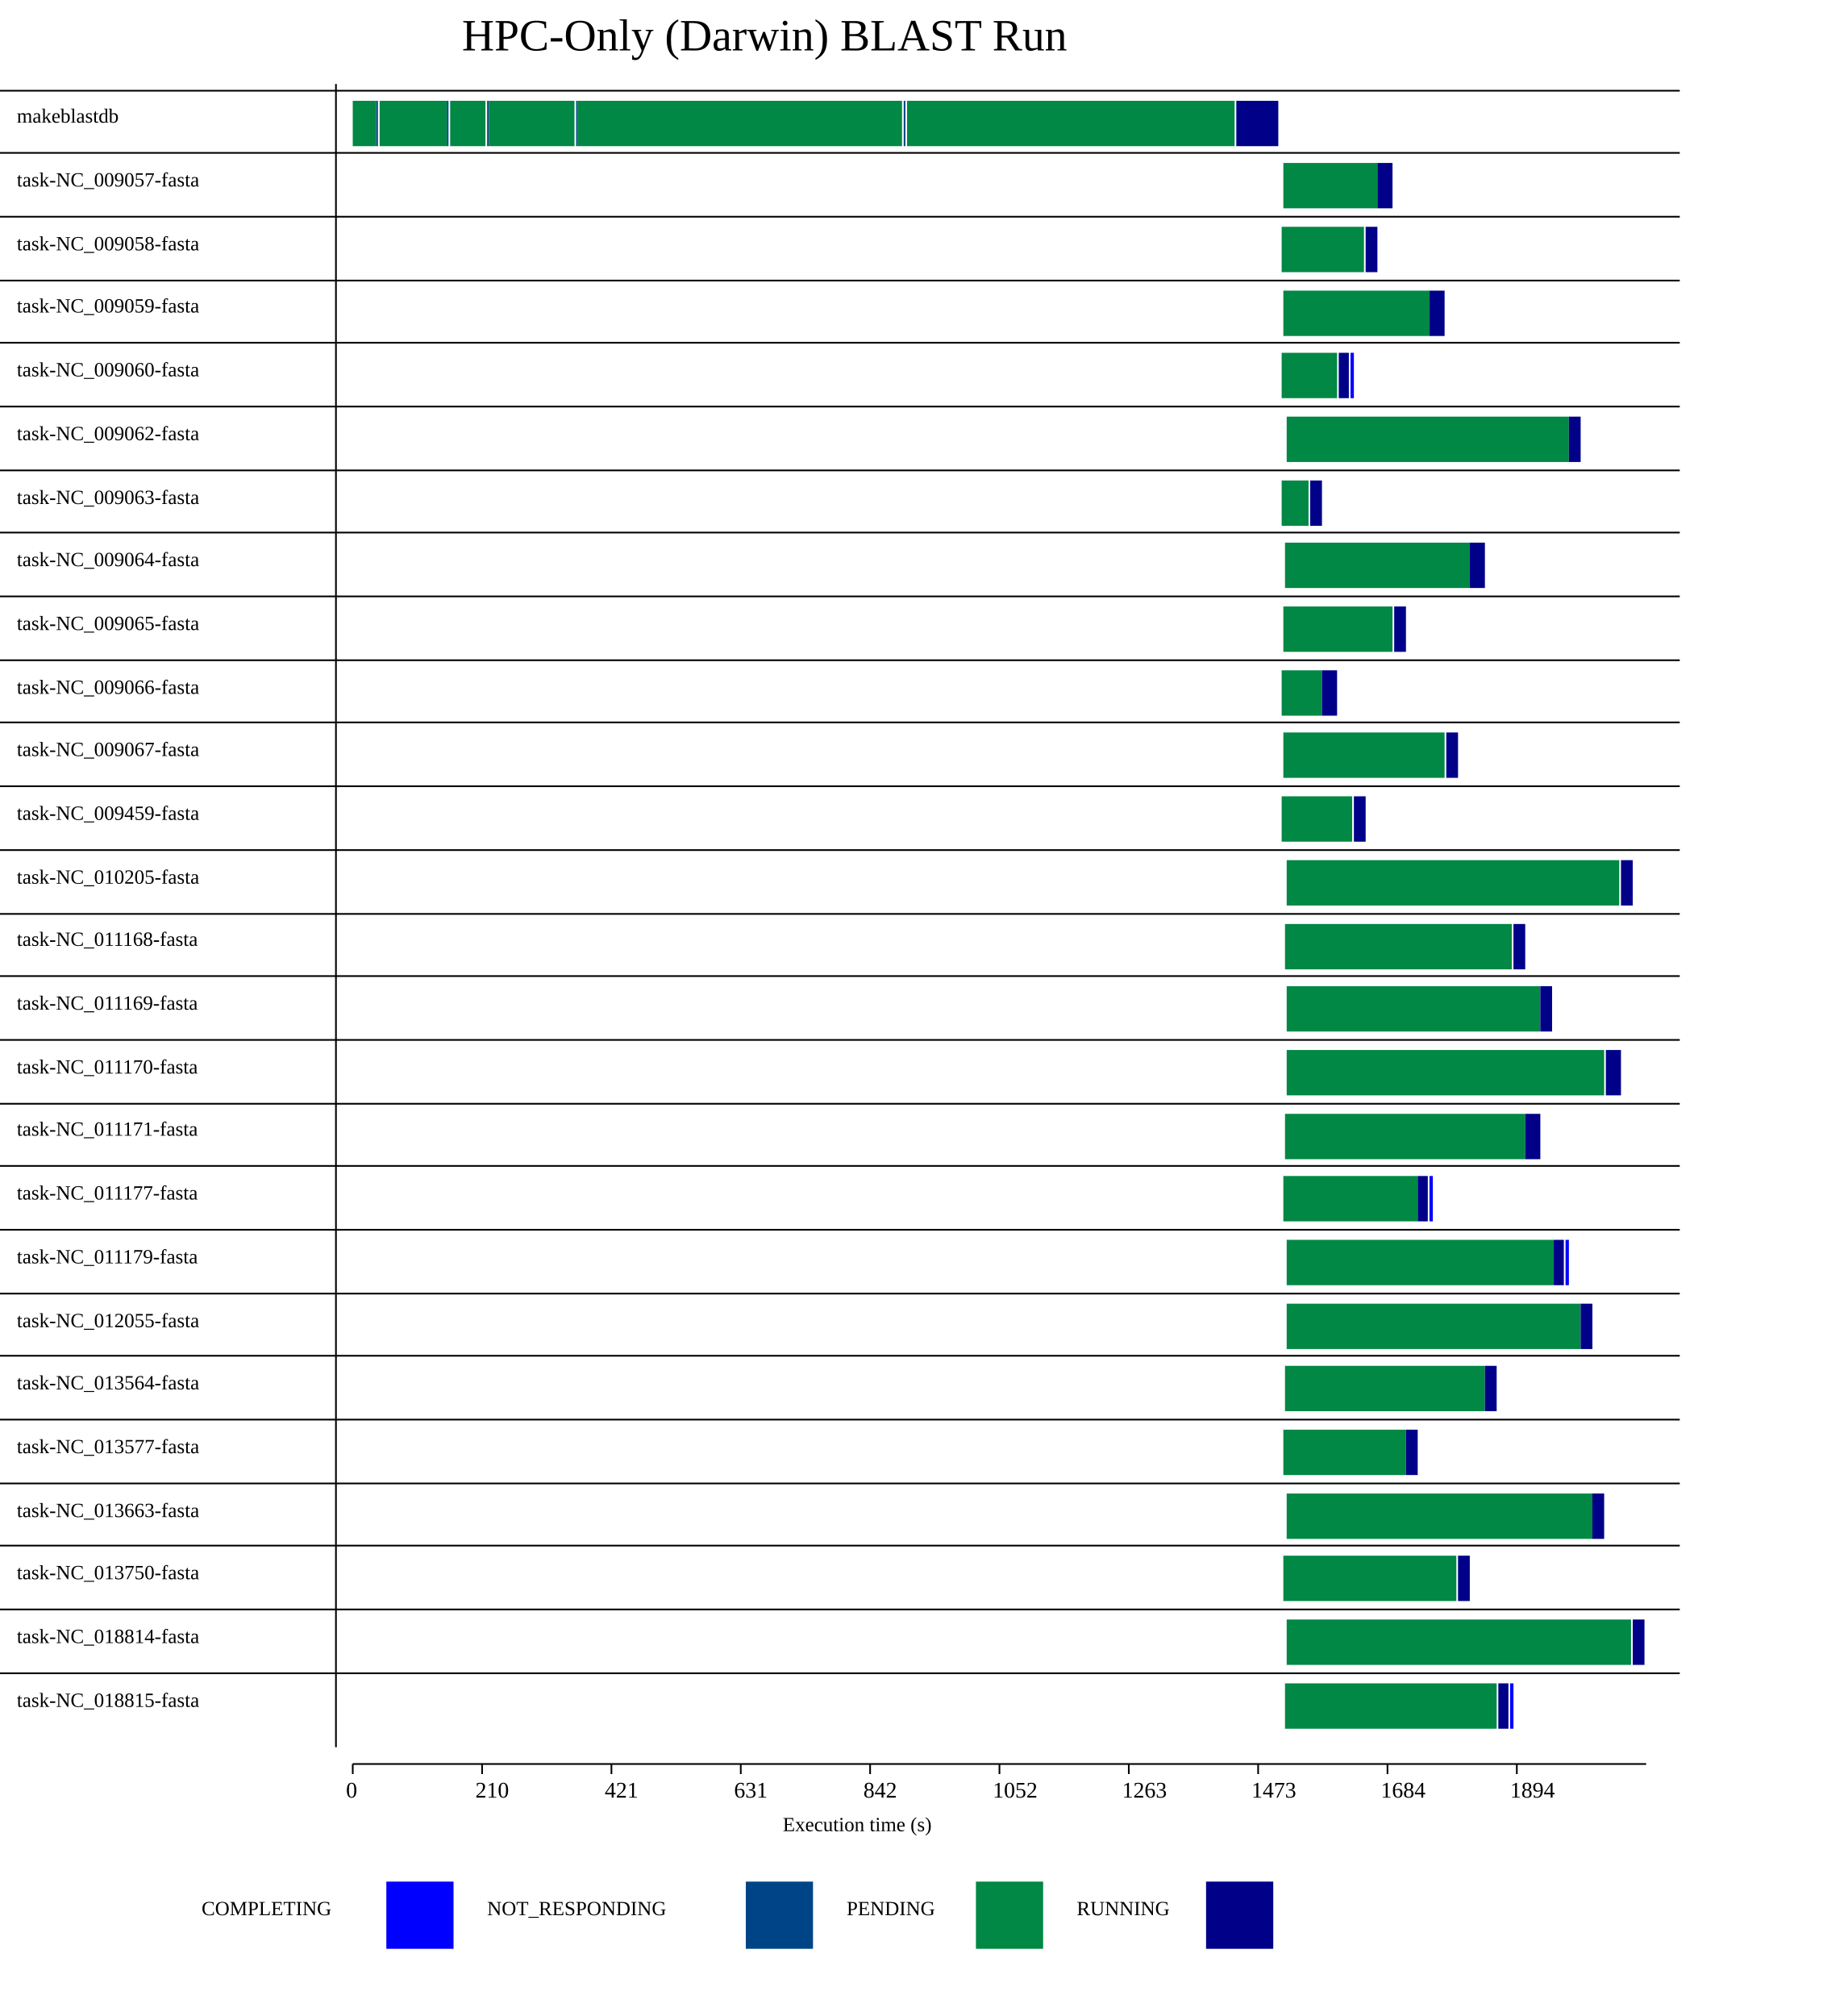
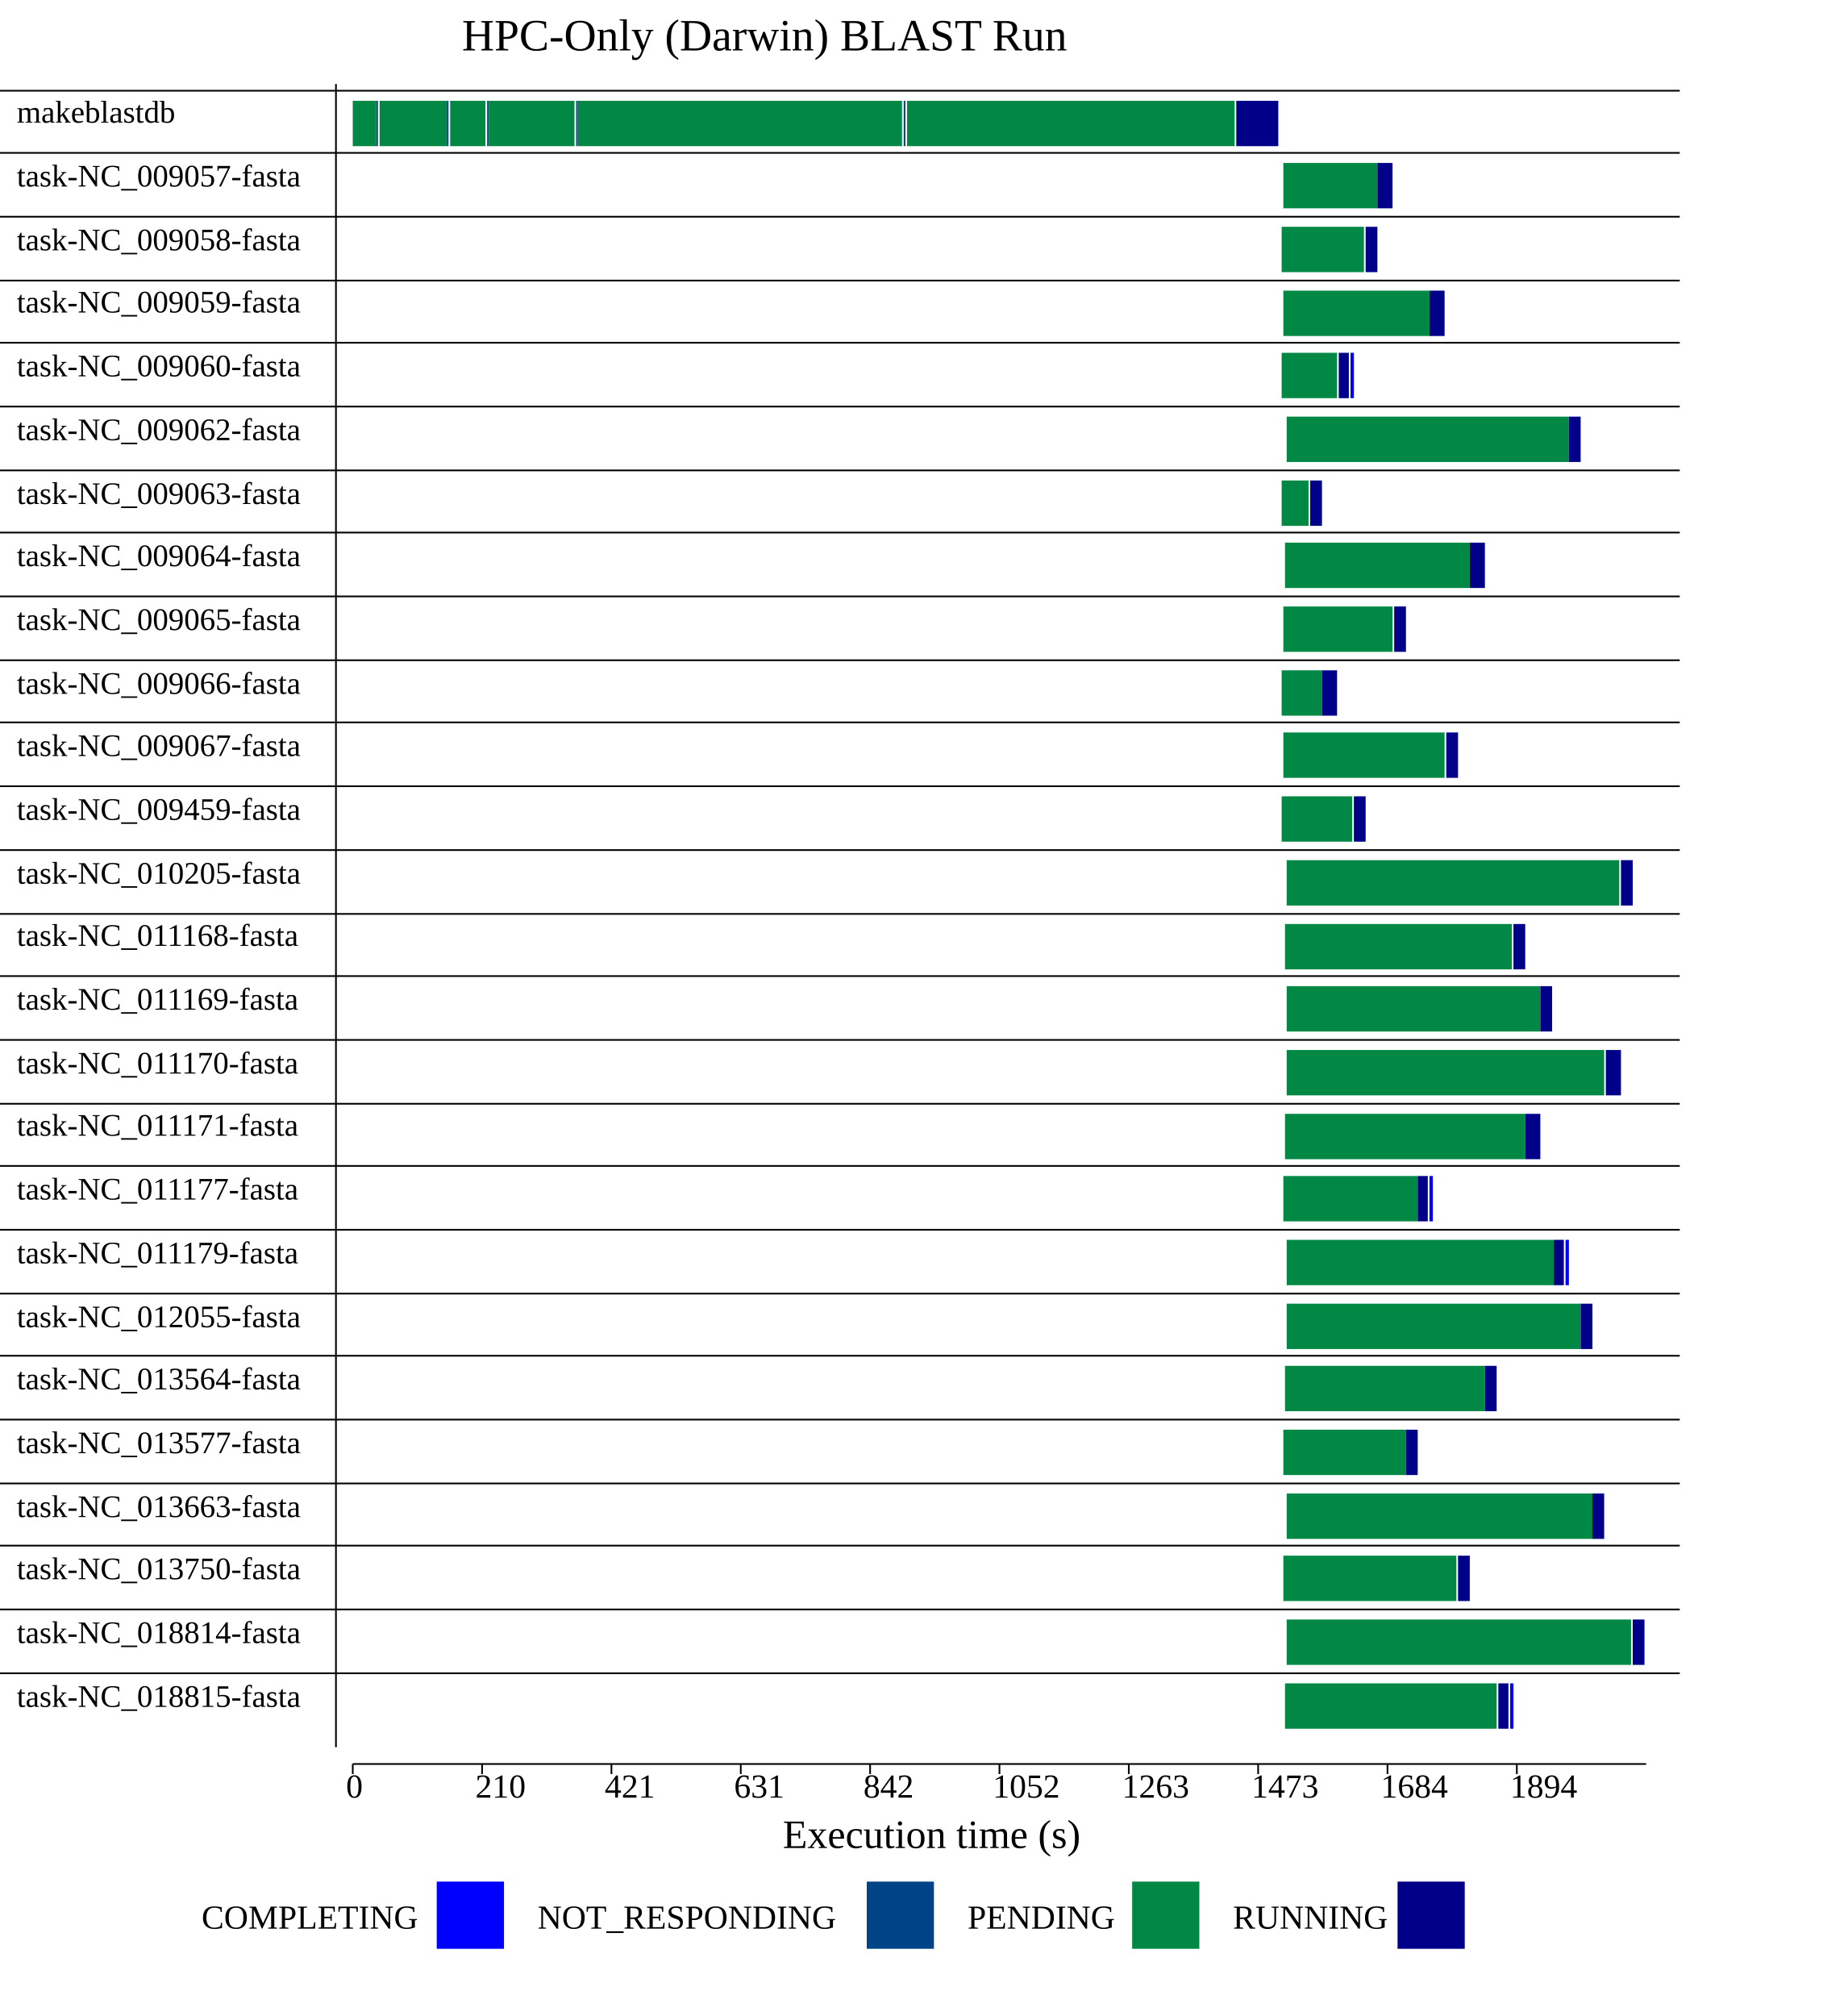
<svg xmlns="http://www.w3.org/2000/svg" width="1100" height="1200">
  <g transform="None">
    <text x="275" y="30" style="font-size:20pt;">HPC-Only (Darwin) BLAST Run</text>
    <g transform="translate(120 1120)">
-       <text x="0" y="20" style="">COMPLETING</text>
-       <rect x="110" y="0" width="40" height="40" fill="#0000ff">
- </rect>
-       <text x="170" y="20" style="">NOT_RESPONDING</text>
-       <rect x="324" y="0" width="40" height="40" fill="#004488">
- </rect>
-       <text x="384" y="20" style="">PENDING</text>
-       <rect x="461" y="0" width="40" height="40" fill="#008844">
- </rect>
-       <text x="521" y="20" style="">RUNNING</text>
-       <rect x="598" y="0" width="40" height="40" fill="#000088">
+       <text x="0" y="28" style="font-size: 15pt;">COMPLETING</text>
+       <rect x="140" y="0" width="40" height="40" fill="#0000ff">
+ </rect>
+       <text x="200" y="28" style="font-size: 15pt;">NOT_RESPONDING</text>
+       <rect x="396" y="0" width="40" height="40" fill="#004488">
+ </rect>
+       <text x="456" y="28" style="font-size: 15pt;">PENDING</text>
+       <rect x="554" y="0" width="40" height="40" fill="#008844">
+ </rect>
+       <text x="614" y="28" style="font-size: 15pt;">RUNNING</text>
+       <rect x="712" y="0" width="40" height="40" fill="#000088">
</rect>
    </g>
    <g transform="translate(0 50)">
-       <text x="10" y="23" style="">makeblastdb</text>
-       <text x="10" y="250" style="">task-NC_009063-fasta</text>
-       <text x="10" y="363" style="">task-NC_009066-fasta</text>
-       <text x="10" y="174" style="">task-NC_009060-fasta</text>
-       <text x="10" y="438" style="">task-NC_009459-fasta</text>
-       <text x="10" y="99" style="">task-NC_009058-fasta</text>
-       <text x="10" y="61" style="">task-NC_009057-fasta</text>
-       <text x="10" y="325" style="">task-NC_009065-fasta</text>
-       <text x="10" y="815" style="">task-NC_013577-fasta</text>
-       <text x="10" y="664" style="">task-NC_011177-fasta</text>
-       <text x="10" y="136" style="">task-NC_009059-fasta</text>
-       <text x="10" y="400" style="">task-NC_009067-fasta</text>
-       <text x="10" y="890" style="">task-NC_013750-fasta</text>
-       <text x="10" y="287" style="">task-NC_009064-fasta</text>
-       <text x="10" y="777" style="">task-NC_013564-fasta</text>
-       <text x="10" y="966" style="">task-NC_018815-fasta</text>
-       <text x="10" y="513" style="">task-NC_011168-fasta</text>
-       <text x="10" y="626" style="">task-NC_011171-fasta</text>
-       <text x="10" y="551" style="">task-NC_011169-fasta</text>
-       <text x="10" y="702" style="">task-NC_011179-fasta</text>
-       <text x="10" y="212" style="">task-NC_009062-fasta</text>
-       <text x="10" y="740" style="">task-NC_012055-fasta</text>
-       <text x="10" y="853" style="">task-NC_013663-fasta</text>
-       <text x="10" y="589" style="">task-NC_011170-fasta</text>
-       <text x="10" y="476" style="">task-NC_010205-fasta</text>
-       <text x="10" y="928" style="">task-NC_018814-fasta</text>
+       <text x="10" y="23" style="font-size: 14pt;">makeblastdb</text>
+       <text x="10" y="250" style="font-size: 14pt;">task-NC_009063-fasta</text>
+       <text x="10" y="363" style="font-size: 14pt;">task-NC_009066-fasta</text>
+       <text x="10" y="174" style="font-size: 14pt;">task-NC_009060-fasta</text>
+       <text x="10" y="438" style="font-size: 14pt;">task-NC_009459-fasta</text>
+       <text x="10" y="99" style="font-size: 14pt;">task-NC_009058-fasta</text>
+       <text x="10" y="61" style="font-size: 14pt;">task-NC_009057-fasta</text>
+       <text x="10" y="325" style="font-size: 14pt;">task-NC_009065-fasta</text>
+       <text x="10" y="815" style="font-size: 14pt;">task-NC_013577-fasta</text>
+       <text x="10" y="664" style="font-size: 14pt;">task-NC_011177-fasta</text>
+       <text x="10" y="136" style="font-size: 14pt;">task-NC_009059-fasta</text>
+       <text x="10" y="400" style="font-size: 14pt;">task-NC_009067-fasta</text>
+       <text x="10" y="890" style="font-size: 14pt;">task-NC_013750-fasta</text>
+       <text x="10" y="287" style="font-size: 14pt;">task-NC_009064-fasta</text>
+       <text x="10" y="777" style="font-size: 14pt;">task-NC_013564-fasta</text>
+       <text x="10" y="966" style="font-size: 14pt;">task-NC_018815-fasta</text>
+       <text x="10" y="513" style="font-size: 14pt;">task-NC_011168-fasta</text>
+       <text x="10" y="626" style="font-size: 14pt;">task-NC_011171-fasta</text>
+       <text x="10" y="551" style="font-size: 14pt;">task-NC_011169-fasta</text>
+       <text x="10" y="702" style="font-size: 14pt;">task-NC_011179-fasta</text>
+       <text x="10" y="212" style="font-size: 14pt;">task-NC_009062-fasta</text>
+       <text x="10" y="740" style="font-size: 14pt;">task-NC_012055-fasta</text>
+       <text x="10" y="853" style="font-size: 14pt;">task-NC_013663-fasta</text>
+       <text x="10" y="589" style="font-size: 14pt;">task-NC_011170-fasta</text>
+       <text x="10" y="476" style="font-size: 14pt;">task-NC_010205-fasta</text>
+       <text x="10" y="928" style="font-size: 14pt;">task-NC_018814-fasta</text>
      <path d="M0,4 L1000,4 " style="stroke: #000000; stroke-width: 1px;" />
      <path d="M0,230 L1000,230 " style="stroke: #000000; stroke-width: 1px;" />
      <path d="M0,343 L1000,343 " style="stroke: #000000; stroke-width: 1px;" />
      <path d="M0,154 L1000,154 " style="stroke: #000000; stroke-width: 1px;" />
      <path d="M0,418 L1000,418 " style="stroke: #000000; stroke-width: 1px;" />
      <path d="M0,79 L1000,79 " style="stroke: #000000; stroke-width: 1px;" />
      <path d="M0,41 L1000,41 " style="stroke: #000000; stroke-width: 1px;" />
      <path d="M0,305 L1000,305 " style="stroke: #000000; stroke-width: 1px;" />
      <path d="M0,795 L1000,795 " style="stroke: #000000; stroke-width: 1px;" />
      <path d="M0,644 L1000,644 " style="stroke: #000000; stroke-width: 1px;" />
      <path d="M0,117 L1000,117 " style="stroke: #000000; stroke-width: 1px;" />
      <path d="M0,380 L1000,380 " style="stroke: #000000; stroke-width: 1px;" />
      <path d="M0,870 L1000,870 " style="stroke: #000000; stroke-width: 1px;" />
      <path d="M0,267 L1000,267 " style="stroke: #000000; stroke-width: 1px;" />
      <path d="M0,757 L1000,757 " style="stroke: #000000; stroke-width: 1px;" />
      <path d="M0,946 L1000,946 " style="stroke: #000000; stroke-width: 1px;" />
      <path d="M0,494 L1000,494 " style="stroke: #000000; stroke-width: 1px;" />
      <path d="M0,607 L1000,607 " style="stroke: #000000; stroke-width: 1px;" />
      <path d="M0,531 L1000,531 " style="stroke: #000000; stroke-width: 1px;" />
      <path d="M0,682 L1000,682 " style="stroke: #000000; stroke-width: 1px;" />
      <path d="M0,192 L1000,192 " style="stroke: #000000; stroke-width: 1px;" />
      <path d="M0,720 L1000,720 " style="stroke: #000000; stroke-width: 1px;" />
      <path d="M0,833 L1000,833 " style="stroke: #000000; stroke-width: 1px;" />
      <path d="M0,569 L1000,569 " style="stroke: #000000; stroke-width: 1px;" />
      <path d="M0,456 L1000,456 " style="stroke: #000000; stroke-width: 1px;" />
      <path d="M0,908 L1000,908 " style="stroke: #000000; stroke-width: 1px;" />
      <path d="M200,0 L200,990 " style="stroke: #000000; stroke-width: 1px;" />
      <g transform="translate(200 0)">
        <rect x="10" y="10" width="14" height="27" fill="#008844">
</rect>
        <rect x="24" y="10" width="1" height="27" fill="#004488">
</rect>
        <rect x="26" y="10" width="40" height="27" fill="#008844">
</rect>
        <rect x="66" y="10" width="1" height="27" fill="#004488">
</rect>
        <rect x="68" y="10" width="21" height="27" fill="#008844">
</rect>
        <rect x="90" y="10" width="1" height="27" fill="#004488">
</rect>
        <rect x="91" y="10" width="51" height="27" fill="#008844">
</rect>
        <rect x="143" y="10" width="1" height="27" fill="#004488">
</rect>
        <rect x="144" y="10" width="193" height="27" fill="#008844">
</rect>
        <rect x="338" y="10" width="1" height="27" fill="#004488">
</rect>
        <rect x="340" y="10" width="195" height="27" fill="#008844">
</rect>
        <rect x="536" y="10" width="25" height="27" fill="#000088">
</rect>
        <rect x="563" y="236" width="16" height="27" fill="#008844">
</rect>
        <rect x="580" y="236" width="7" height="27" fill="#000088">
</rect>
        <rect x="563" y="349" width="24" height="27" fill="#008844">
</rect>
        <rect x="587" y="349" width="9" height="27" fill="#000088">
</rect>
        <rect x="563" y="160" width="33" height="27" fill="#008844">
</rect>
        <rect x="597" y="160" width="6" height="27" fill="#000088">
</rect>
        <rect x="604" y="160" width="2" height="27" fill="#0000ff">
</rect>
        <rect x="563" y="424" width="42" height="27" fill="#008844">
</rect>
        <rect x="606" y="424" width="7" height="27" fill="#000088">
</rect>
        <rect x="563" y="85" width="49" height="27" fill="#008844">
</rect>
        <rect x="613" y="85" width="7" height="27" fill="#000088">
</rect>
        <rect x="564" y="47" width="56" height="27" fill="#008844">
</rect>
        <rect x="620" y="47" width="9" height="27" fill="#000088">
</rect>
        <rect x="564" y="311" width="65" height="27" fill="#008844">
</rect>
        <rect x="630" y="311" width="7" height="27" fill="#000088">
</rect>
        <rect x="564" y="801" width="73" height="27" fill="#008844">
</rect>
        <rect x="637" y="801" width="7" height="27" fill="#000088">
</rect>
        <rect x="564" y="650" width="80" height="27" fill="#008844">
</rect>
        <rect x="644" y="650" width="6" height="27" fill="#000088">
</rect>
        <rect x="651" y="650" width="2" height="27" fill="#0000ff">
</rect>
        <rect x="564" y="123" width="87" height="27" fill="#008844">
</rect>
        <rect x="651" y="123" width="9" height="27" fill="#000088">
</rect>
        <rect x="564" y="386" width="96" height="27" fill="#008844">
</rect>
        <rect x="661" y="386" width="7" height="27" fill="#000088">
</rect>
        <rect x="564" y="876" width="103" height="27" fill="#008844">
</rect>
        <rect x="668" y="876" width="7" height="27" fill="#000088">
</rect>
        <rect x="565" y="273" width="110" height="27" fill="#008844">
</rect>
        <rect x="675" y="273" width="9" height="27" fill="#000088">
</rect>
        <rect x="565" y="763" width="119" height="27" fill="#008844">
</rect>
        <rect x="684" y="763" width="7" height="27" fill="#000088">
</rect>
        <rect x="565" y="952" width="126" height="27" fill="#008844">
</rect>
        <rect x="692" y="952" width="6" height="27" fill="#000088">
</rect>
        <rect x="699" y="952" width="2" height="27" fill="#0000ff">
</rect>
        <rect x="565" y="500" width="135" height="27" fill="#008844">
</rect>
        <rect x="701" y="500" width="7" height="27" fill="#000088">
</rect>
        <rect x="565" y="613" width="143" height="27" fill="#008844">
</rect>
        <rect x="708" y="613" width="9" height="27" fill="#000088">
</rect>
        <rect x="566" y="537" width="151" height="27" fill="#008844">
</rect>
        <rect x="717" y="537" width="7" height="27" fill="#000088">
</rect>
        <rect x="566" y="688" width="159" height="27" fill="#008844">
</rect>
        <rect x="725" y="688" width="6" height="27" fill="#000088">
</rect>
        <rect x="732" y="688" width="2" height="27" fill="#0000ff">
</rect>
        <rect x="566" y="198" width="168" height="27" fill="#008844">
</rect>
        <rect x="734" y="198" width="7" height="27" fill="#000088">
</rect>
        <rect x="566" y="726" width="175" height="27" fill="#008844">
</rect>
        <rect x="741" y="726" width="7" height="27" fill="#000088">
</rect>
        <rect x="566" y="839" width="182" height="27" fill="#008844">
</rect>
        <rect x="748" y="839" width="7" height="27" fill="#000088">
</rect>
        <rect x="566" y="575" width="189" height="27" fill="#008844">
</rect>
        <rect x="756" y="575" width="9" height="27" fill="#000088">
</rect>
        <rect x="566" y="462" width="198" height="27" fill="#008844">
</rect>
        <rect x="765" y="462" width="7" height="27" fill="#000088">
</rect>
        <rect x="566" y="914" width="205" height="27" fill="#008844">
</rect>
        <rect x="772" y="914" width="7" height="27" fill="#000088">
</rect>
        <g transform="translate(0 1000)">
          <path d="M10,0 L780,0" stroke="#000000" />
          <path d="M10.0,0 L10.0,6" stroke="#000000" />
-           <text x="6" y="20" style="font-size: 10pt">0</text>
+           <text x="6" y="20" style="font-size: 15pt;">0</text>
          <path d="M87.0,0 L87.0,6" stroke="#000000" />
-           <text x="83" y="20" style="font-size: 10pt">210</text>
+           <text x="83" y="20" style="font-size: 15pt;">210</text>
          <path d="M164.0,0 L164.0,6" stroke="#000000" />
-           <text x="160" y="20" style="font-size: 10pt">421</text>
+           <text x="160" y="20" style="font-size: 15pt;">421</text>
          <path d="M241.0,0 L241.0,6" stroke="#000000" />
-           <text x="237" y="20" style="font-size: 10pt">631</text>
+           <text x="237" y="20" style="font-size: 15pt;">631</text>
          <path d="M318.0,0 L318.0,6" stroke="#000000" />
-           <text x="314" y="20" style="font-size: 10pt">842</text>
+           <text x="314" y="20" style="font-size: 15pt;">842</text>
          <path d="M395.0,0 L395.0,6" stroke="#000000" />
-           <text x="391" y="20" style="font-size: 10pt">1052</text>
+           <text x="391" y="20" style="font-size: 15pt;">1052</text>
          <path d="M472.0,0 L472.0,6" stroke="#000000" />
-           <text x="468" y="20" style="font-size: 10pt">1263</text>
+           <text x="468" y="20" style="font-size: 15pt;">1263</text>
          <path d="M549.0,0 L549.0,6" stroke="#000000" />
-           <text x="545" y="20" style="font-size: 10pt">1473</text>
+           <text x="545" y="20" style="font-size: 15pt;">1473</text>
          <path d="M626.0,0 L626.0,6" stroke="#000000" />
-           <text x="622" y="20" style="font-size: 10pt">1684</text>
+           <text x="622" y="20" style="font-size: 15pt;">1684</text>
          <path d="M703.0,0 L703.0,6" stroke="#000000" />
-           <text x="699" y="20" style="font-size: 10pt">1894</text>
-           <text x="266" y="40" style="">Execution time (s)</text>
+           <text x="699" y="20" style="font-size: 15pt;">1894</text>
+           <text x="266" y="50" style="font-size: 18pt;">Execution time (s)</text>
        </g>
      </g>
    </g>
  </g>
</svg>
